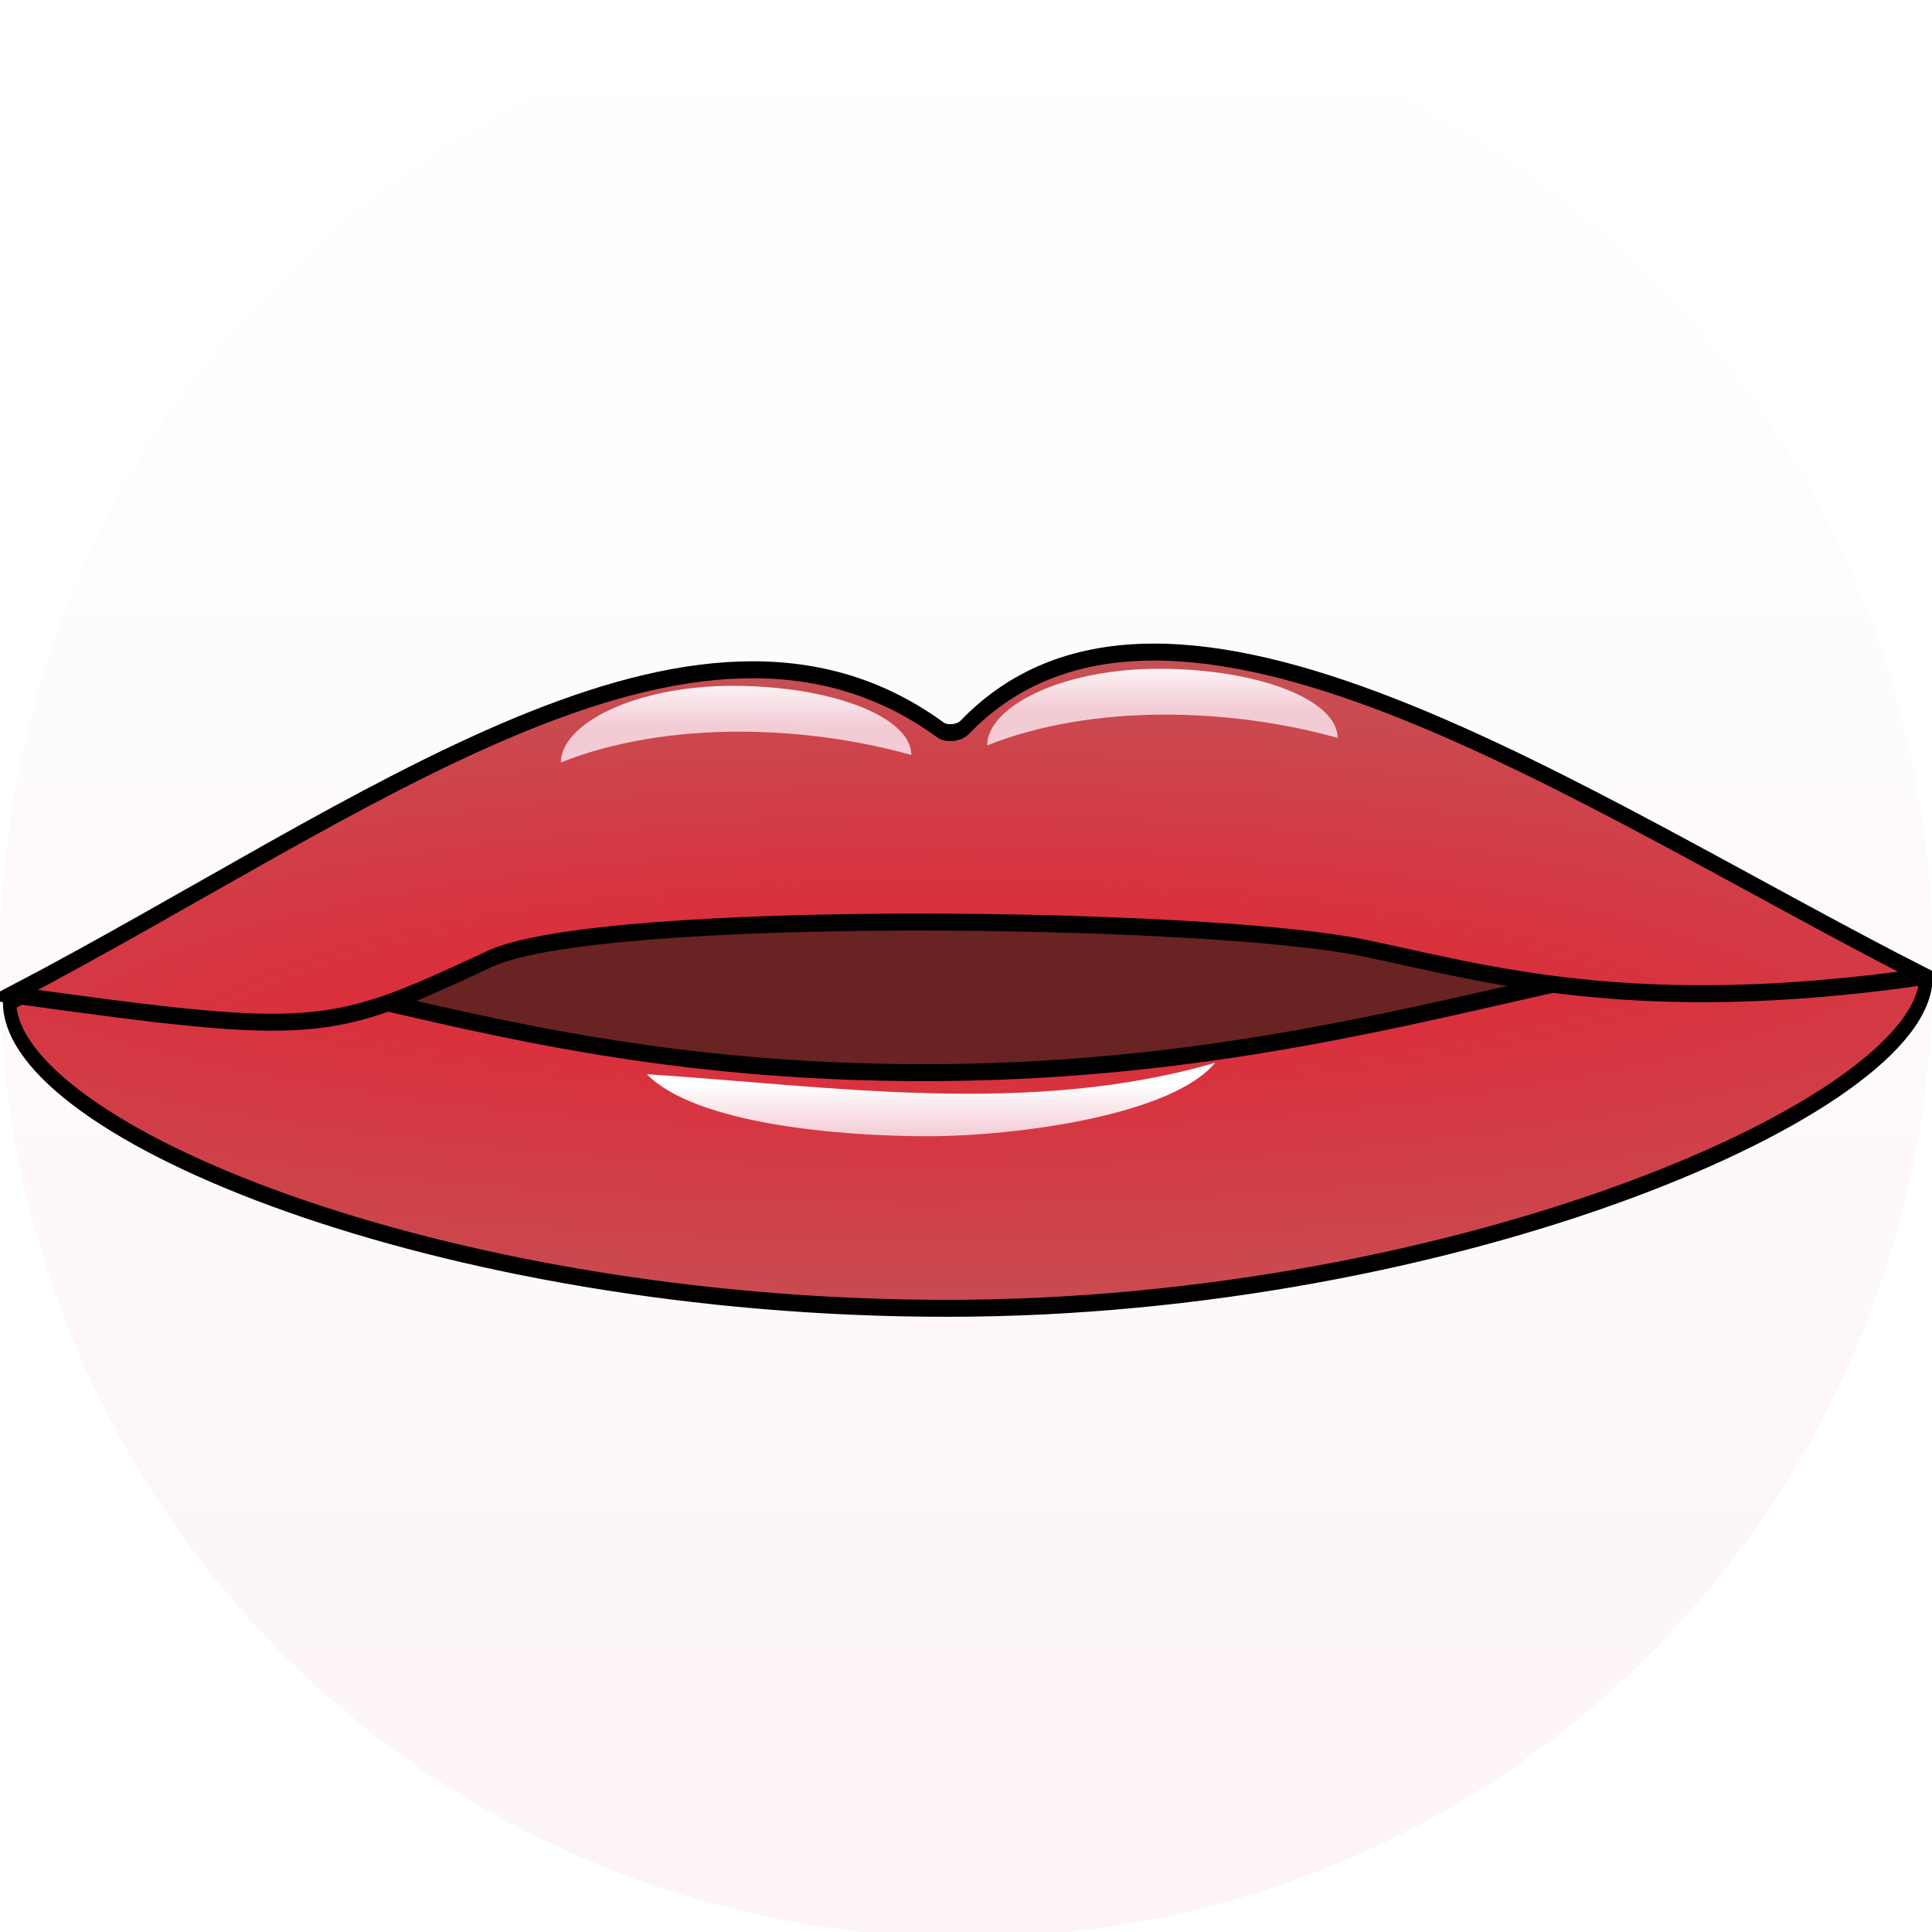
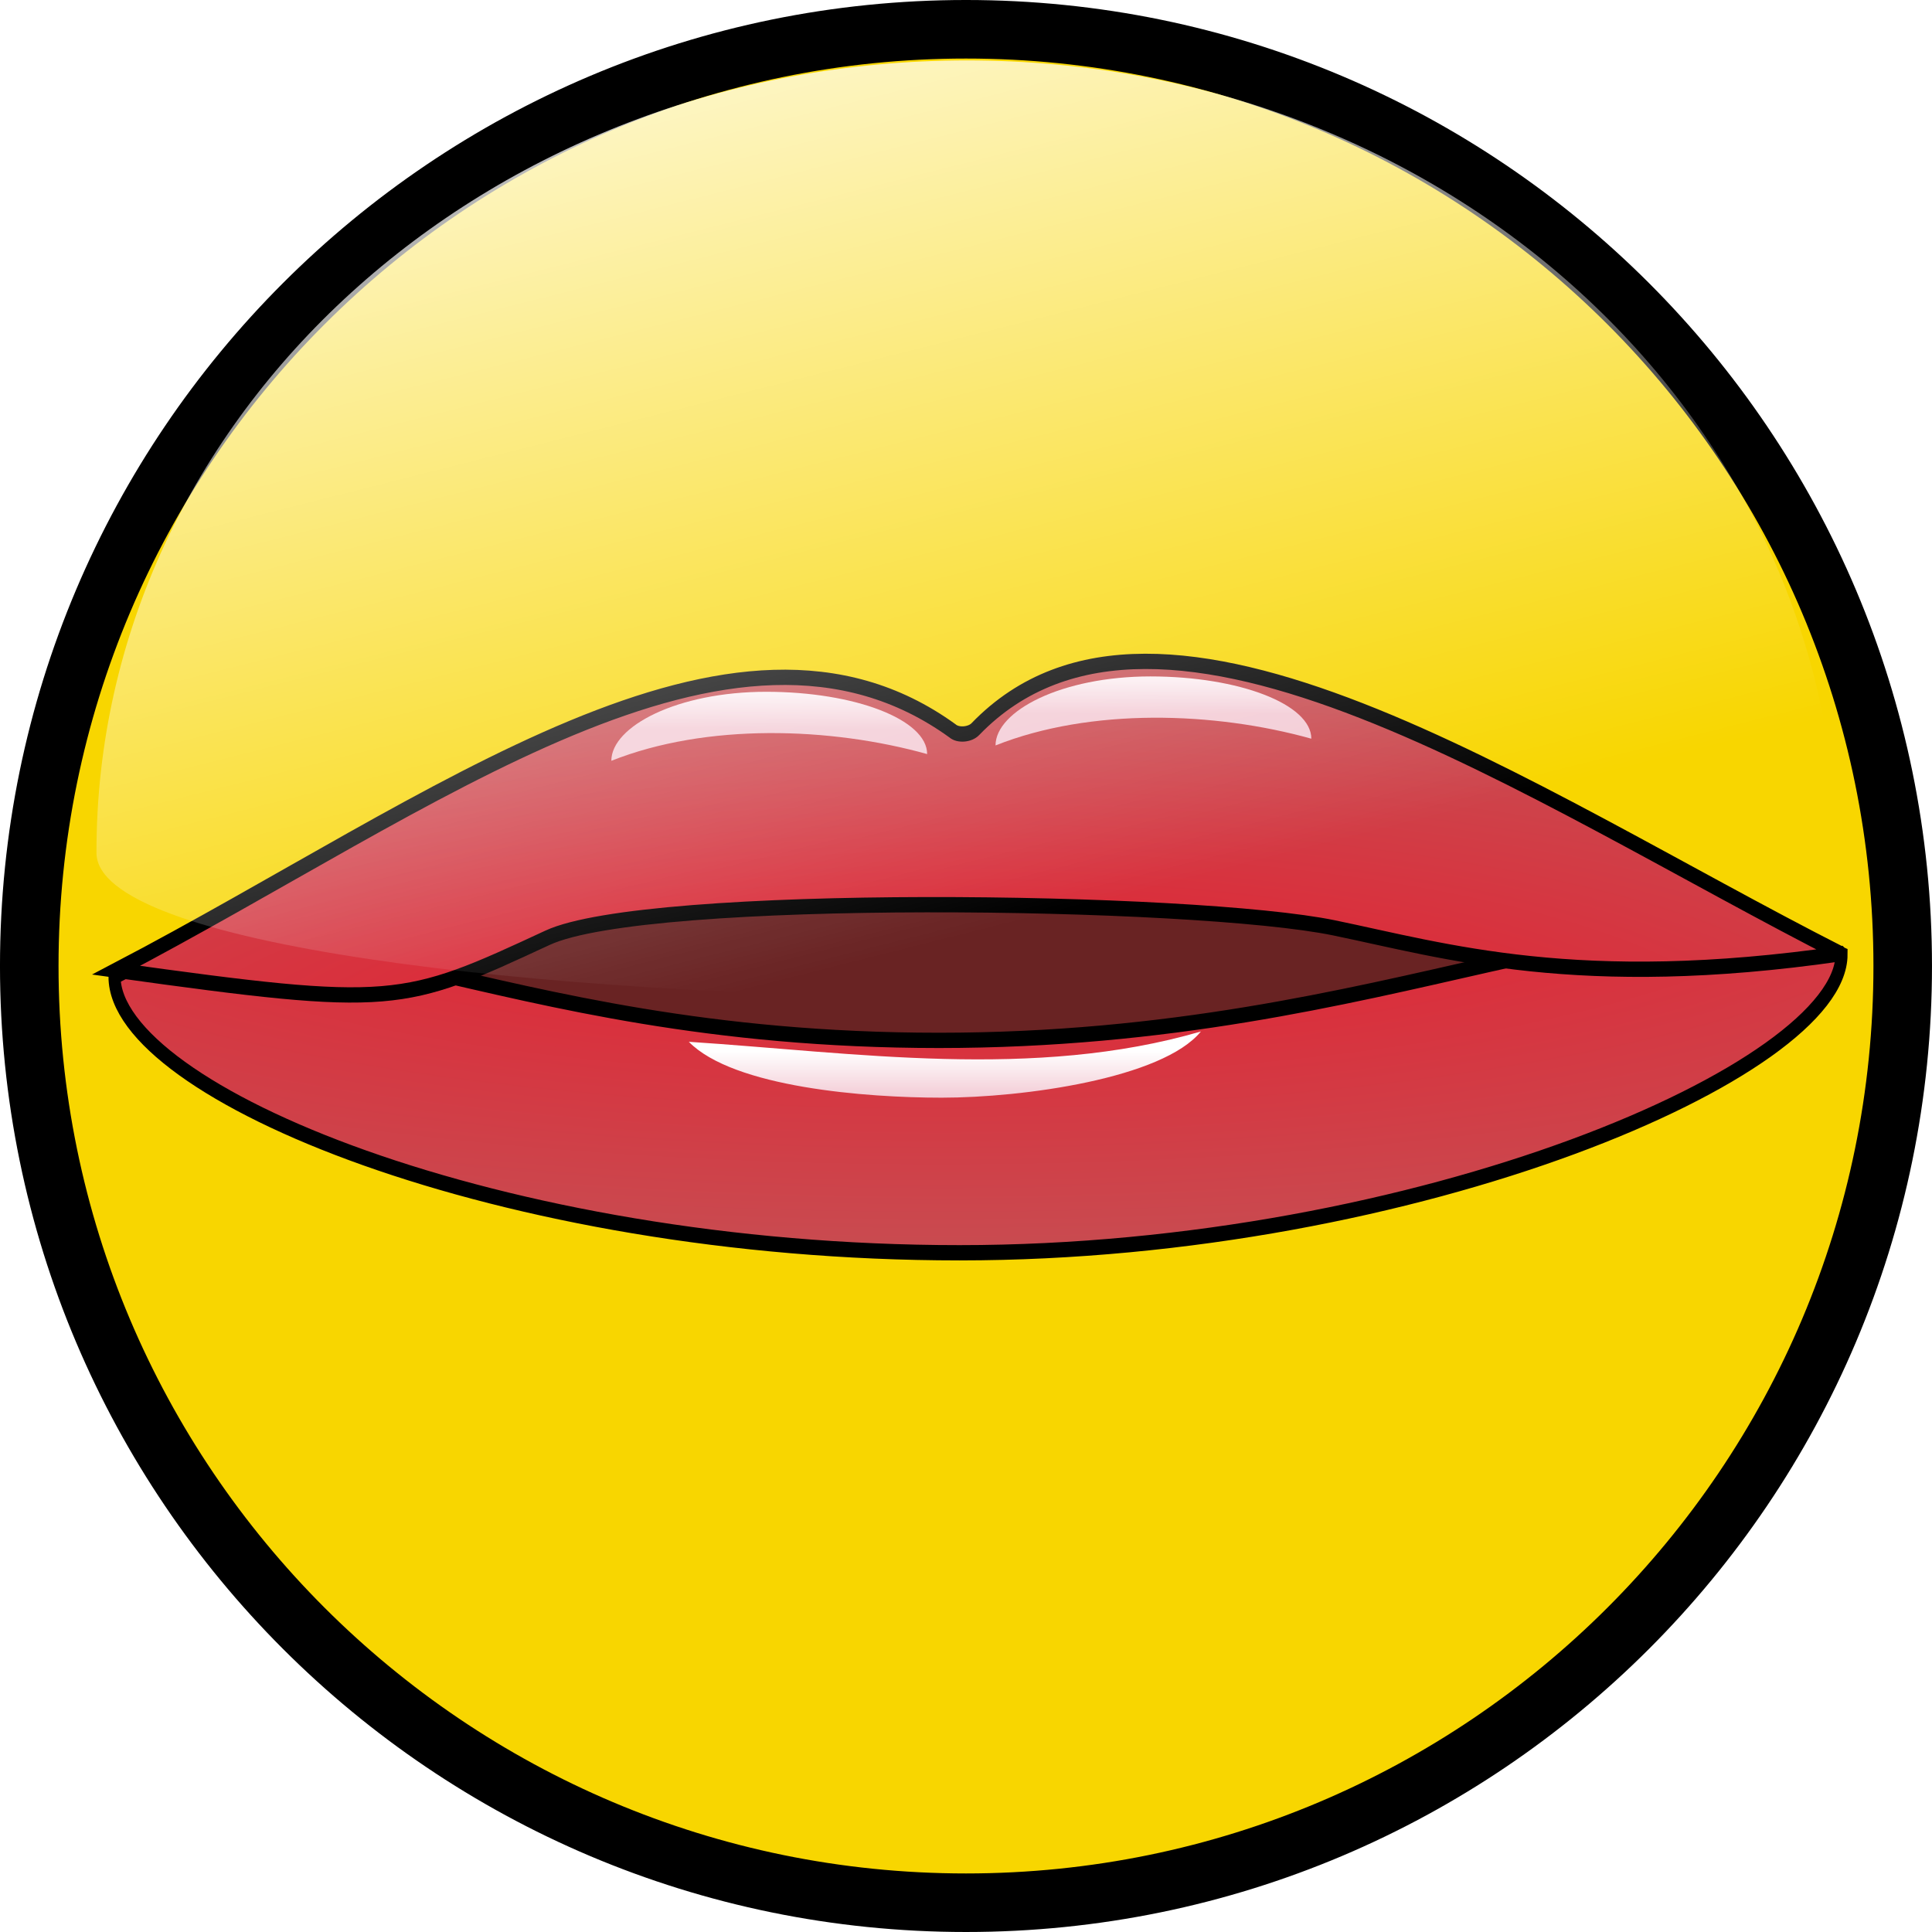
- <svg xmlns="http://www.w3.org/2000/svg" xmlns:xlink="http://www.w3.org/1999/xlink" id="svg1133" width="64" height="64" xml:space="preserve" version="1.0">
+ <svg xmlns="http://www.w3.org/2000/svg" xmlns:xlink="http://www.w3.org/1999/xlink" id="svg1133" width="66" height="66" xml:space="preserve" version="1.0">
  <defs id="defs1135">
    <linearGradient id="linearGradient1159">
      <stop style="stop-color:#f3cbd5;stop-opacity:1;" offset="0" id="stop1160" />
      <stop style="stop-color:#ffffff;stop-opacity:1;" offset="1" id="stop1161" />
    </linearGradient>
    <linearGradient id="linearGradient1140">
      <stop style="stop-color:#e8182b;stop-opacity:1;" offset="0" id="stop1141" />
      <stop style="stop-color:#bd5e5e;stop-opacity:1;" offset="1" id="stop1142" />
    </linearGradient>
    <radialGradient xlink:href="#linearGradient1140" id="radialGradient1143" cx="164.357" cy="1311.373" r="255.657" fx="164.357" fy="1311.373" gradientTransform="matrix(2.23593,0,0,0.4472412,0,130.6833)" gradientUnits="userSpaceOnUse" />
    <radialGradient xlink:href="#linearGradient1140" id="radialGradient1144" cx="161.438" cy="1196.399" r="298.193" fx="161.438" fy="1196.399" gradientTransform="matrix(2.231241,0,0,0.4481811,0,130.6833)" gradientUnits="userSpaceOnUse" />
    <linearGradient xlink:href="#linearGradient1159" id="linearGradient1156" x1="0.463" y1="0.729" x2="0.477" y2="-0.8" />
    <linearGradient xlink:href="#linearGradient1159" id="linearGradient1157" x1="209.529" y1="1054.319" x2="210.243" y2="1024.442" gradientTransform="matrix(2.096345,0,0,0.4770207,-4.394698,138.5131)" gradientUnits="userSpaceOnUse" />
    <linearGradient xlink:href="#linearGradient1159" id="linearGradient1158" x1="121.567" y1="1162.3" x2="121.702" y2="1133.902" gradientTransform="matrix(1.893442,0,0,0.4308503,72.88939,138.9481)" gradientUnits="userSpaceOnUse" />
    <radialGradient xlink:href="#linearGradient1159" id="radialGradient1162" cx="0.495" cy="-1.979" r="4.678" fx="0.495" fy="-1.979" gradientTransform="translate(-3.193398e-8,-1.196231e-6)" />
    <radialGradient xlink:href="#linearGradient1159" id="radialGradient1163" cx="-0.158" cy="3.272" r="5.302" fx="-0.158" fy="3.272" gradientTransform="matrix(1.237806,0,0,0.807881,5.1749e-8,1.362308e-6)" />
    <radialGradient xlink:href="#linearGradient1159" id="radialGradient1164" cx="0.92" cy="3.121" r="5.302" fx="0.92" fy="3.121" gradientTransform="scale(1.237806,0.807881)" />
    <linearGradient xlink:href="#linearGradient1159" id="linearGradient1167" x1="156.463" y1="1340.878" x2="156.437" y2="1316.316" gradientTransform="matrix(2.189996,0,0,0.456622,4.661282,115.9193)" gradientUnits="userSpaceOnUse" />
    <linearGradient xlink:href="#linearGradient1159" id="linearGradient3194" gradientUnits="userSpaceOnUse" gradientTransform="matrix(1.893442,0,0,0.4308503,72.14072,138.8769)" x1="121.567" y1="1162.3" x2="121.702" y2="1133.902" />
    <linearGradient xlink:href="#linearGradient1159" id="linearGradient3198" gradientUnits="userSpaceOnUse" gradientTransform="matrix(1.893442,0,0,0.4308503,188.6728,135.1859)" x1="121.567" y1="1162.3" x2="121.702" y2="1133.902" />
    <linearGradient xlink:href="#linearGradient1159" id="linearGradient3180" x1="32.01" y1="64" x2="32.01" y2="-0.019" gradientUnits="userSpaceOnUse" />
+     <linearGradient xlink:href="#linearGradient2806" id="linearGradient2382" gradientUnits="userSpaceOnUse" gradientTransform="matrix(0.196491,0,0,0.196491,405.7067,290.849)" x1="274.818" y1="284.71" x2="324.224" y2="480.464" />
+     <linearGradient id="linearGradient2806">
+       <stop style="stop-color:white;stop-opacity:1;" offset="0" id="stop2808" />
+       <stop style="stop-color:white;stop-opacity:0;" offset="1" id="stop2810" />
+     </linearGradient>
+     <linearGradient y2="480.464" x2="324.224" y1="284.71" x1="274.818" gradientTransform="matrix(0.196491,0,0,0.196491,405.7067,290.4724)" gradientUnits="userSpaceOnUse" id="linearGradient4308" xlink:href="#linearGradient2806" />
+     <linearGradient xlink:href="#linearGradient1159" id="linearGradient4385" gradientUnits="userSpaceOnUse" x1="32.01" y1="64" x2="32.01" y2="-0.019" />
+     <radialGradient xlink:href="#linearGradient1140" id="radialGradient4387" gradientUnits="userSpaceOnUse" gradientTransform="matrix(2.231241,0,0,0.4481811,0,130.6833)" cx="161.438" cy="1196.399" fx="161.438" fy="1196.399" r="298.193" />
+     <radialGradient xlink:href="#linearGradient1140" id="radialGradient4389" gradientUnits="userSpaceOnUse" gradientTransform="matrix(2.23593,0,0,0.4472412,0,130.6833)" cx="164.357" cy="1311.373" fx="164.357" fy="1311.373" r="255.657" />
+     <linearGradient xlink:href="#linearGradient1159" id="linearGradient4391" gradientUnits="userSpaceOnUse" gradientTransform="matrix(2.189996,0,0,0.456622,4.661282,115.9193)" x1="156.463" y1="1340.878" x2="156.437" y2="1316.316" />
+     <linearGradient xlink:href="#linearGradient1159" id="linearGradient4393" gradientUnits="userSpaceOnUse" gradientTransform="matrix(1.893442,0,0,0.4308503,72.14072,138.8769)" x1="121.567" y1="1162.3" x2="121.702" y2="1133.902" />
+     <linearGradient xlink:href="#linearGradient1159" id="linearGradient4395" gradientUnits="userSpaceOnUse" gradientTransform="matrix(1.893442,0,0,0.4308503,188.6728,135.1859)" x1="121.567" y1="1162.3" x2="121.702" y2="1133.902" />
+     <linearGradient xlink:href="#linearGradient1159-8" id="linearGradient4385-5" gradientUnits="userSpaceOnUse" x1="32.01" y1="64" x2="32.01" y2="-0.019" />
+     <linearGradient id="linearGradient1159-8">
+       <stop style="stop-color:#f3cbd5;stop-opacity:1;" offset="0" id="stop1160-1" />
+       <stop style="stop-color:#ffffff;stop-opacity:1;" offset="1" id="stop1161-5" />
+     </linearGradient>
+     <radialGradient xlink:href="#linearGradient1140-9" id="radialGradient4387-0" gradientUnits="userSpaceOnUse" gradientTransform="matrix(2.231241,0,0,0.4481811,0,130.6833)" cx="161.438" cy="1196.399" fx="161.438" fy="1196.399" r="298.193" />
+     <linearGradient id="linearGradient1140-9">
+       <stop style="stop-color:#e8182b;stop-opacity:1;" offset="0" id="stop1141-3" />
+       <stop style="stop-color:#bd5e5e;stop-opacity:1;" offset="1" id="stop1142-9" />
+     </linearGradient>
+     <radialGradient xlink:href="#linearGradient1140-9" id="radialGradient4389-2" gradientUnits="userSpaceOnUse" gradientTransform="matrix(2.23593,0,0,0.4472412,0,130.6833)" cx="164.357" cy="1311.373" fx="164.357" fy="1311.373" r="255.657" />
+     <linearGradient id="linearGradient4416">
+       <stop style="stop-color:#e8182b;stop-opacity:1;" offset="0" id="stop4418" />
+       <stop style="stop-color:#bd5e5e;stop-opacity:1;" offset="1" id="stop4420" />
+     </linearGradient>
+     <linearGradient xlink:href="#linearGradient1159-8" id="linearGradient4391-0" gradientUnits="userSpaceOnUse" gradientTransform="matrix(2.189996,0,0,0.456622,4.661282,115.9193)" x1="156.463" y1="1340.878" x2="156.437" y2="1316.316" />
+     <linearGradient id="linearGradient4423">
+       <stop style="stop-color:#f3cbd5;stop-opacity:1;" offset="0" id="stop4425" />
+       <stop style="stop-color:#ffffff;stop-opacity:1;" offset="1" id="stop4427" />
+     </linearGradient>
+     <linearGradient xlink:href="#linearGradient1159-8" id="linearGradient4393-4" gradientUnits="userSpaceOnUse" gradientTransform="matrix(1.893442,0,0,0.4308503,72.14072,138.8769)" x1="121.567" y1="1162.3" x2="121.702" y2="1133.902" />
+     <linearGradient id="linearGradient4430">
+       <stop style="stop-color:#f3cbd5;stop-opacity:1;" offset="0" id="stop4432" />
+       <stop style="stop-color:#ffffff;stop-opacity:1;" offset="1" id="stop4434" />
+     </linearGradient>
+     <linearGradient xlink:href="#linearGradient1159-8" id="linearGradient4395-0" gradientUnits="userSpaceOnUse" gradientTransform="matrix(1.893442,0,0,0.4308503,188.6728,135.1859)" x1="121.567" y1="1162.3" x2="121.702" y2="1133.902" />
+     <linearGradient id="linearGradient4437">
+       <stop style="stop-color:#f3cbd5;stop-opacity:1;" offset="0" id="stop4439" />
+       <stop style="stop-color:#ffffff;stop-opacity:1;" offset="1" id="stop4441" />
+     </linearGradient>
+     <linearGradient y2="1133.902" x2="121.702" y1="1162.3" x1="121.567" gradientTransform="matrix(1.893442,0,0,0.4308503,188.6728,135.1859)" gradientUnits="userSpaceOnUse" id="linearGradient4451" xlink:href="#linearGradient1159-8" />
  </defs>
-   <g id="g1191" transform="matrix(0.1211851,0,0,0.1530417,-12.95548,-73.80483)">
-     <path style="opacity:0.212;fill:url(#linearGradient3180);fill-opacity:1;fill-rule:evenodd;stroke:none;stroke-width:0.5;stroke-linecap:round;stroke-linejoin:round;marker:none;marker-start:none;marker-mid:none;marker-end:none;stroke-miterlimit:4;stroke-dasharray:none;stroke-dashoffset:0;stroke-opacity:1;visibility:visible;display:inline;overflow:visible" id="path2402" d="M 64.019,31.99 A 32.01,32.01 0 1 1 0,31.99 A 32.01,32.01 0 1 1 64.019,31.99 z" transform="matrix(8.25184,0,0,6.534167,106.9066,482.2531)" />
-     <rect style="opacity:1;fill:#692323;fill-opacity:1;fill-rule:evenodd;stroke:none;stroke-width:0.9;stroke-linecap:round;stroke-linejoin:round;marker:none;marker-start:none;marker-mid:none;marker-end:none;stroke-miterlimit:4;stroke-dasharray:none;stroke-dashoffset:0;stroke-opacity:1;visibility:visible;display:inline;overflow:visible" id="rect2401" width="335.806" height="59.056" x="199.769" y="674.058" />
-     <path style="font-size:12px;fill:url(#radialGradient1144);fill-rule:evenodd;stroke-width:3.671;stroke:#000000;stroke-opacity:1;stroke-miterlimit:4;stroke-dasharray:none" d="M 633.358,693.789 C 633.358,721.465 505.125,765.442 365.821,765.442 C 226.517,765.442 109.533,726.812 109.533,699.136 C 166.327,674.8 220.302,714.43 359.606,714.43 C 498.91,714.43 573.223,672.794 633.358,693.789 z" id="path1139" />
-     <path style="font-size:12px;fill:url(#radialGradient1143);fill-rule:evenodd;stroke-width:3.671;stroke:#000000;stroke-opacity:1;stroke-miterlimit:4;stroke-dasharray:none" d="M 633.126,693.614 C 553.35,702.739 513.356,692.955 479.504,687.415 C 437.041,680.466 271.025,678.706 240.864,689.786 C 196.815,705.968 194.41,706.874 110.014,697.57 C 206.898,657.398 296.849,601.818 363.662,640.064 C 365.424,641.304 369.085,640.988 370.648,639.658 C 426.675,593.729 539.31,655.824 633.126,693.614 z" id="path1137" />
-     <path style="font-size:12px;fill:url(#linearGradient1167);fill-rule:evenodd" d="M 439.047,712.293 C 427.431,723.56 385.209,728.194 360.39,728.194 C 337.692,728.194 297.306,725.764 283.726,714.77 C 333.747,717.351 388.456,723.992 439.047,712.293 z" id="path1165" />
-     <path style="font-size:12px;opacity:1;fill:url(#linearGradient3194);fill-rule:evenodd" d="M 356.012,645.664 C 326.627,639.158 289.106,638.192 260.225,647.281 C 260.225,639.02 280.245,630.706 307.202,630.706 C 334.159,630.706 356.012,637.403 356.012,645.664 z" id="path1146" />
-     <path style="font-size:12px;opacity:1;fill:url(#linearGradient3198);fill-rule:evenodd" d="M 472.544,641.973 C 443.159,635.467 405.638,634.501 376.757,643.59 C 376.757,635.329 396.777,627.015 423.734,627.015 C 450.691,627.015 472.544,633.712 472.544,641.973 z" id="path3196" />
+   <g id="g1191" transform="matrix(0.1211851,0,0,0.1530417,-12.15353,-71.66533)">
+     <g style="stroke-width:2;stroke-miterlimit:4;stroke-dasharray:none;display:inline" id="CONFIG" transform="matrix(8.25184,0,0,6.534167,-3570.809,-1823.822)">
+       <path transform="matrix(-0.183872,0,0,0.183872,417.7785,324.9498)" d="m -157.48,322.088 c 0,92.943 -75.345,168.287 -168.287,168.287 -92.943,0 -168.287,-75.345 -168.287,-168.287 0,-92.943 75.345,-168.287 168.287,-168.287 92.943,0 168.287,75.345 168.287,168.287 z" id="path16216" style="fill:#999999;fill-opacity:1;stroke-width:10.877;stroke-linecap:round;stroke-miterlimit:4;stroke-dasharray:none" />
+       <path id="path5756" d="m 477.882,351.786 c -17.664,0 -32,14.336 -32,32 0,17.664 14.336,32 32,32 17.664,0 32,-14.336 32,-32 0,-17.664 -14.336,-32 -32,-32 z" style="fill:#f8d600;fill-opacity:1;stroke:#000000;stroke-width:2;stroke-linecap:round;stroke-miterlimit:4;stroke-dasharray:none" />
+       <g id="g4376-8" transform="matrix(0.1126256,0,0,0.1422321,436.4588,284.7122)">
+         <rect y="674.058" x="199.769" height="59.056" width="335.806" id="rect2401-2" style="fill:#692323;fill-opacity:1;fill-rule:evenodd;stroke:none;stroke-width:0.9;marker:none;visibility:visible;display:inline;overflow:visible" />
+         <path id="path1139-3" d="m 633.358,693.789 c 0,27.676 -128.233,71.653 -267.537,71.653 -139.304,0 -256.288,-38.63 -256.288,-66.306 56.794,-24.336 110.769,15.294 250.073,15.294 139.304,0 213.617,-41.636 273.752,-20.641 z" style="font-size:12px;fill:url(#radialGradient4387-0);fill-rule:evenodd;stroke:#000000;stroke-width:3.671;stroke-miterlimit:4;stroke-opacity:1;stroke-dasharray:none" />
+         <path id="path1137-5" d="m 633.126,693.614 c -79.777,9.125 -119.77,-0.659 -153.622,-6.198 -42.463,-6.949 -208.479,-8.709 -238.639,2.371 -44.05,16.182 -46.455,17.089 -130.85,7.784 96.884,-40.171 186.835,-95.752 253.648,-57.505 1.762,1.24 5.424,0.924 6.987,-0.407 56.027,-45.929 168.662,16.167 262.478,53.956 z" style="font-size:12px;fill:url(#radialGradient4389-2);fill-rule:evenodd;stroke:#000000;stroke-width:3.671;stroke-miterlimit:4;stroke-opacity:1;stroke-dasharray:none" />
+         <path id="path1165-6" d="m 439.047,712.293 c -11.616,11.267 -53.838,15.901 -78.657,15.901 -22.698,0 -63.085,-2.43 -76.665,-13.424 50.021,2.581 104.731,9.222 155.322,-2.477 z" style="font-size:12px;fill:url(#linearGradient4391-0);fill-rule:evenodd" />
+         <path id="path1146-9" d="m 356.012,645.664 c -29.385,-6.506 -66.906,-7.472 -95.788,1.617 0,-8.261 20.02,-16.575 46.977,-16.575 26.957,0 48.811,6.697 48.811,14.958 z" style="font-size:12px;fill:url(#linearGradient4393-4);fill-rule:evenodd" />
+         <path id="path3196-6" d="m 472.544,641.973 c -29.385,-6.506 -66.906,-7.472 -95.788,1.617 0,-8.261 20.02,-16.575 46.977,-16.575 26.957,0 48.811,6.697 48.811,14.958 z" style="font-size:12px;fill:url(#linearGradient4451);fill-rule:evenodd" />
+       </g>
+       <path id="path5792" d="m 507.638,379.922 c 0.066,6.924 -59.452,6.288 -59.46,0 -0.019,-14.944 13.319,-27.072 29.73,-27.072 16.411,0 29.588,12.132 29.73,27.072 z" style="fill:url(#linearGradient4308);fill-opacity:1;stroke-width:2;stroke-linecap:round;stroke-miterlimit:4;stroke-dasharray:none" />
+     </g>
  </g>
</svg>
